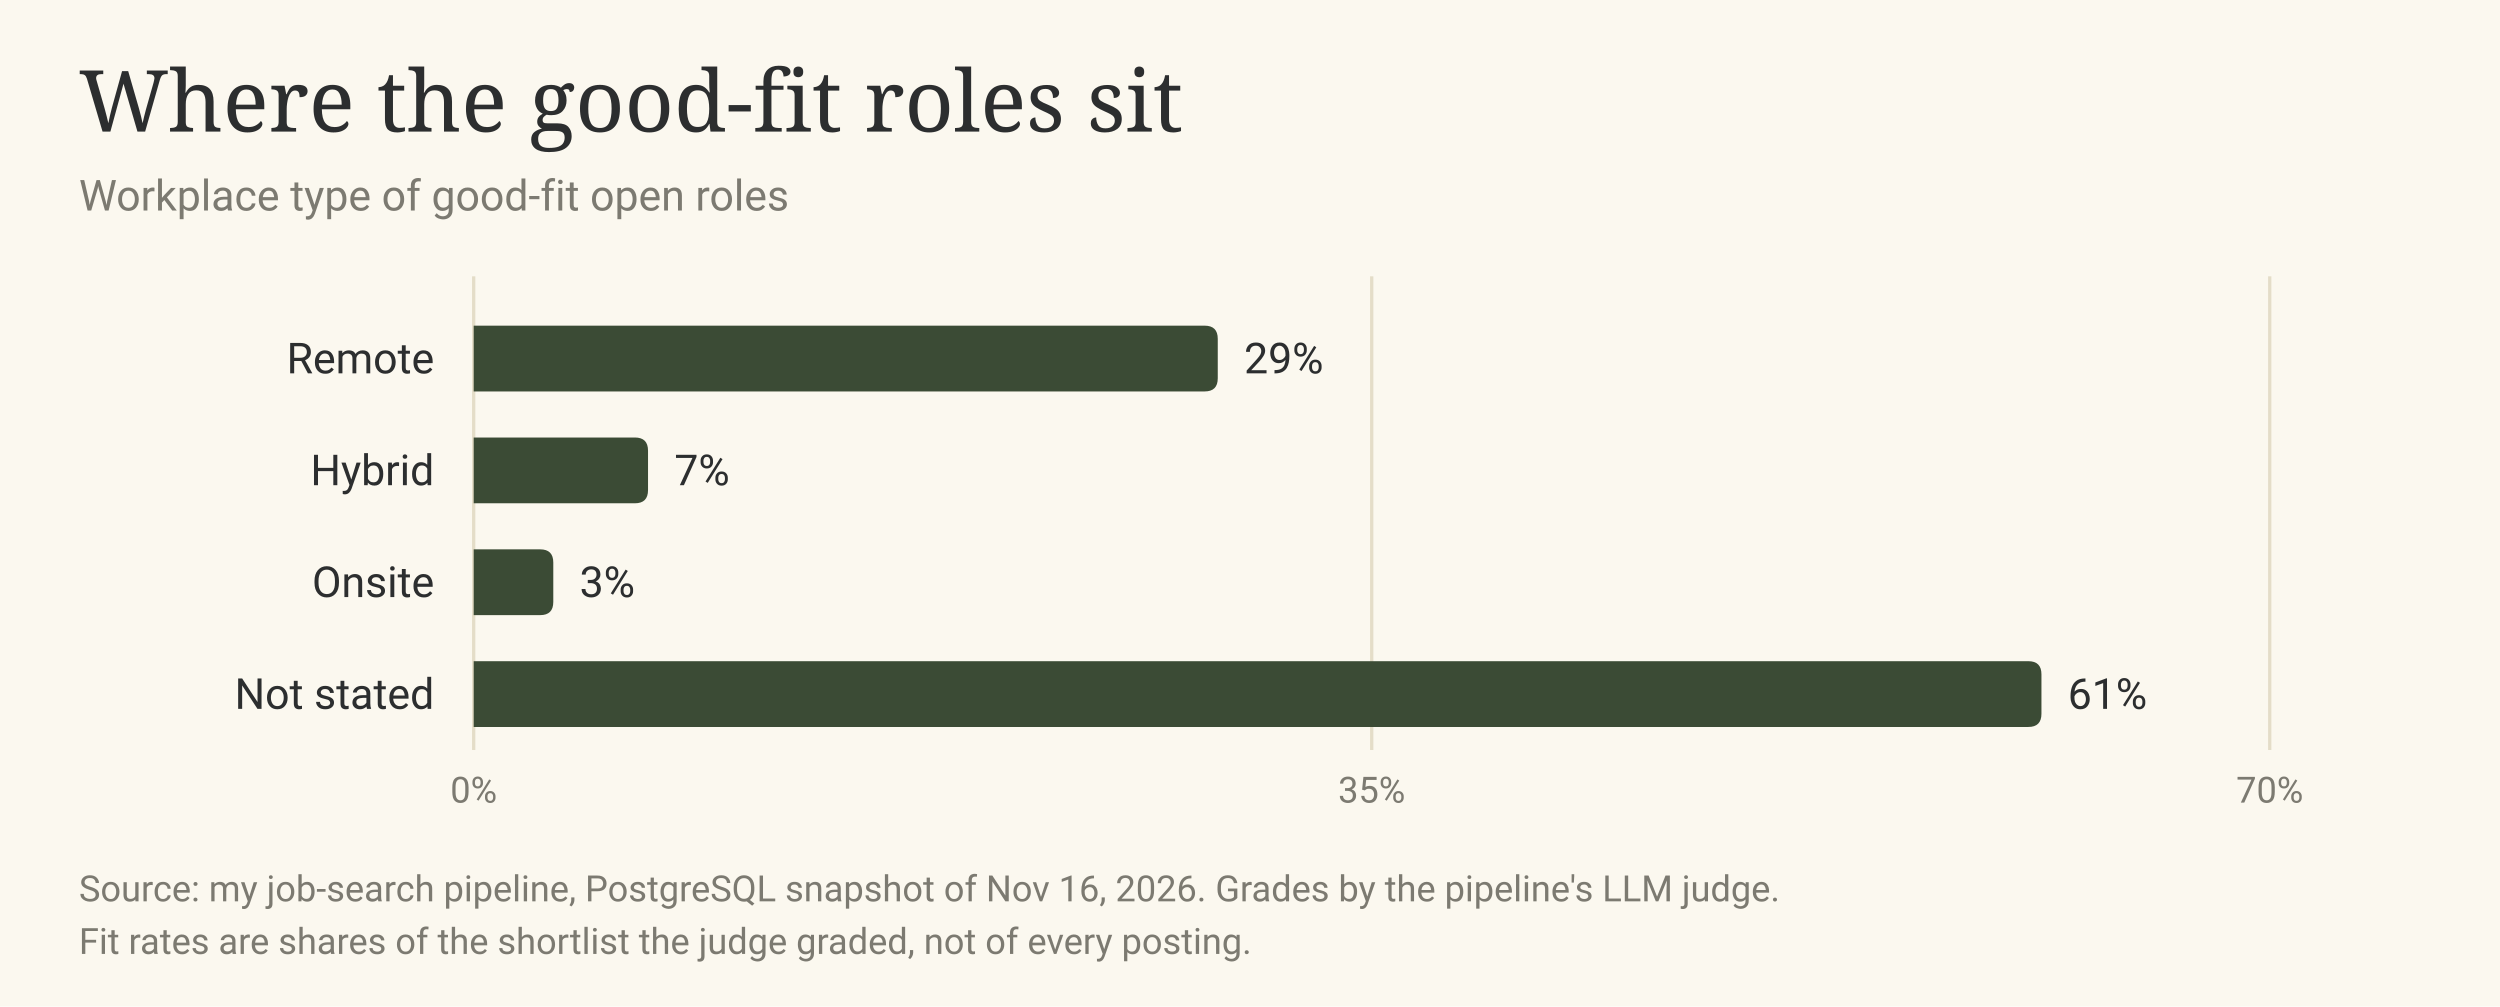
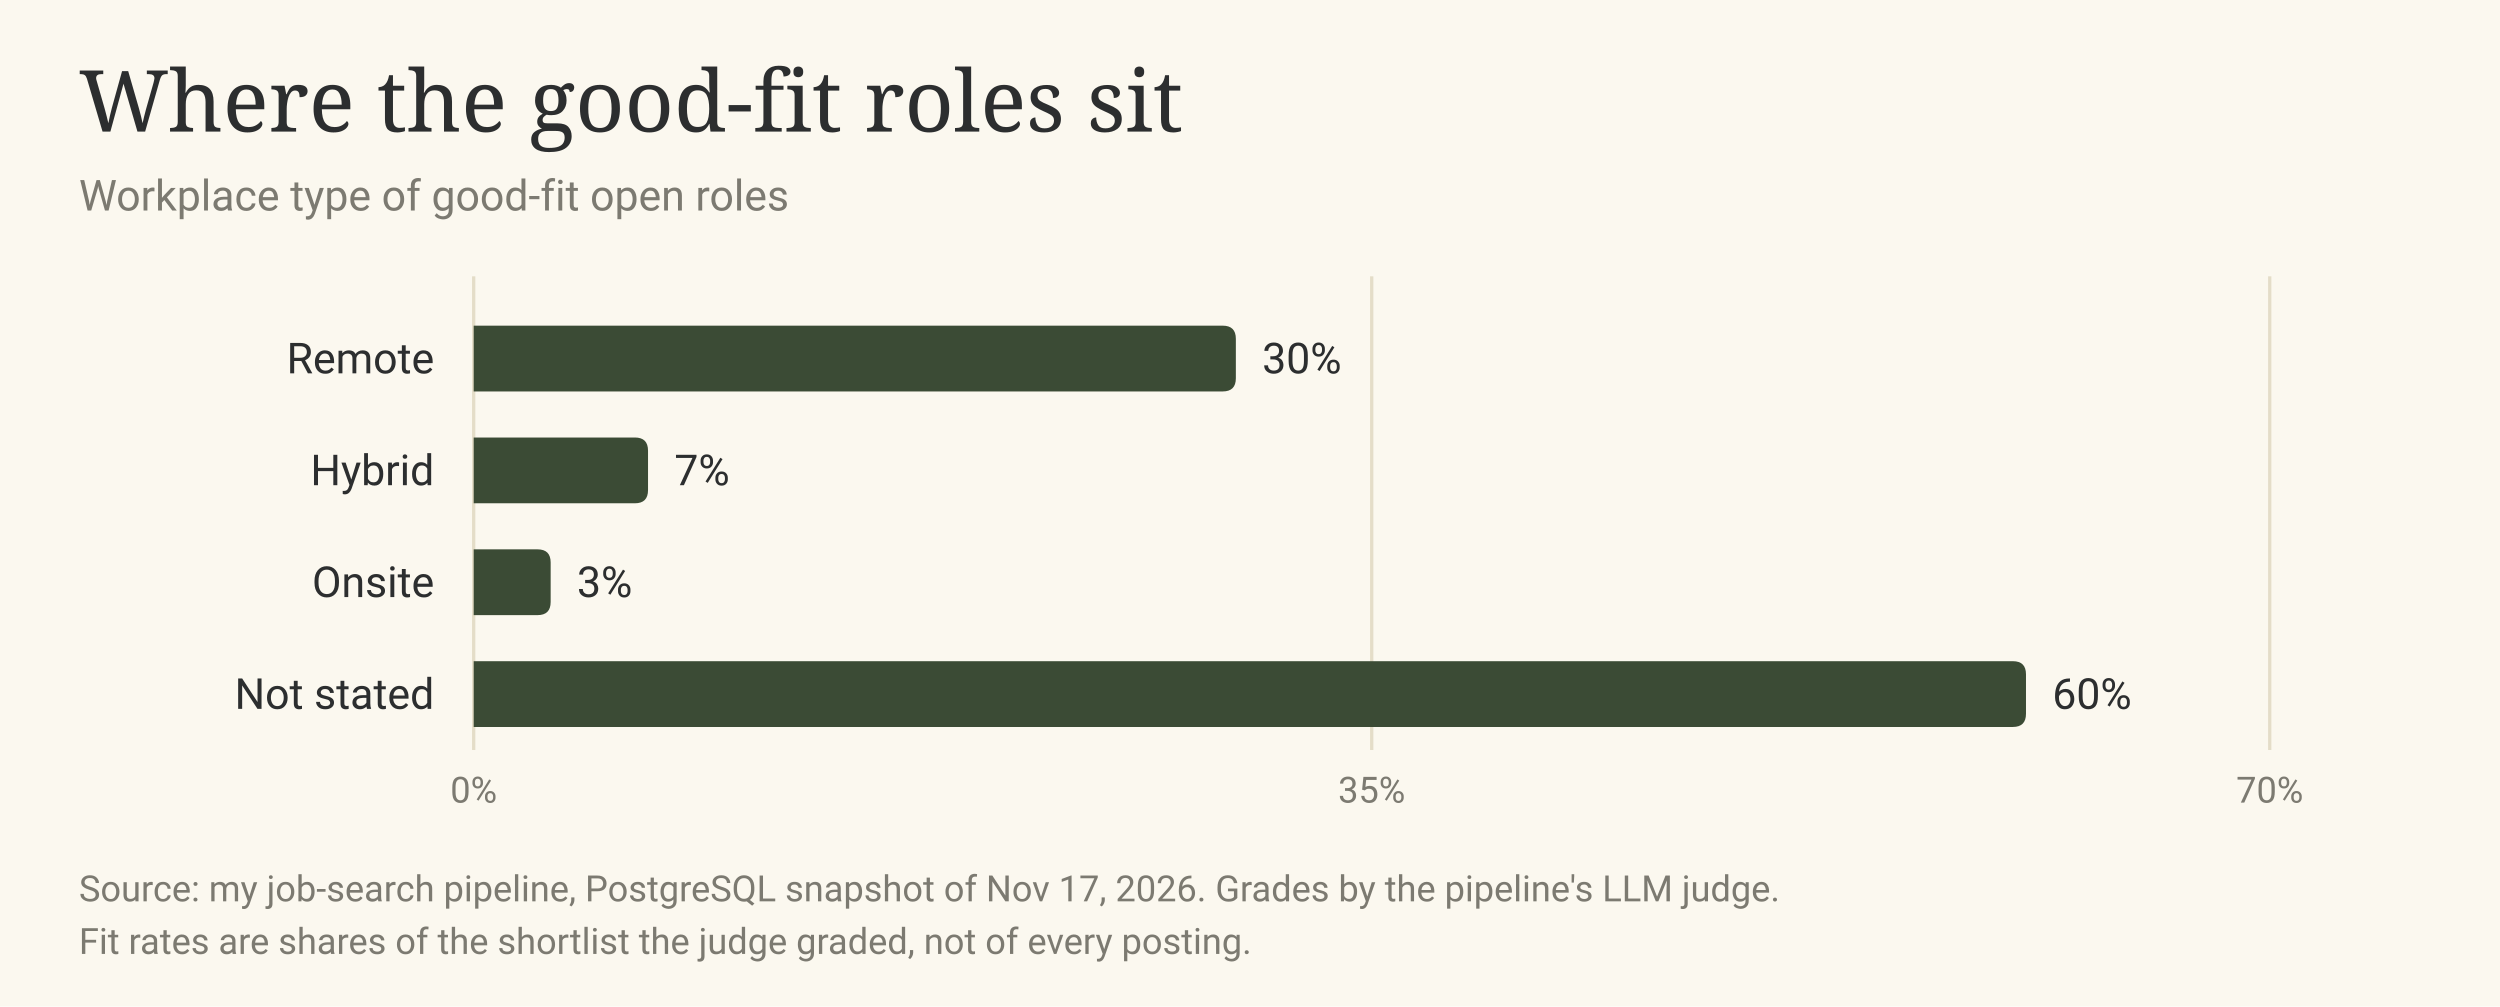
<svg xmlns="http://www.w3.org/2000/svg" viewBox="0 0 760 306" width="760" height="306" role="img" aria-labelledby="t d">
  <rect width="760" height="306" fill="#fbf8ef" />
  <text x="24" y="40" font-family="'Instrument Serif', 'Iowan Old Style', Georgia, serif" font-size="26" fill="#2c2e2f">Where the good-fit roles sit</text>
  <text x="24" y="64" font-family="-apple-system, BlinkMacSystemFont, 'Segoe UI', Roboto, Inter, sans-serif" font-size="13" fill="#7c7a71">Workplace type of good-fit open roles</text>
  <line x1="144.0" y1="84" x2="144.0" y2="228" stroke="#e4ddc8" stroke-width="1" />
  <text x="144.0" y="244" text-anchor="middle" font-family="-apple-system, BlinkMacSystemFont, 'Segoe UI', Roboto, Inter, sans-serif" font-size="11" fill="#7c7a71">0%</text>
  <line x1="417.0" y1="84" x2="417.0" y2="228" stroke="#e4ddc8" stroke-width="1" />
  <text x="417.0" y="244" text-anchor="middle" font-family="-apple-system, BlinkMacSystemFont, 'Segoe UI', Roboto, Inter, sans-serif" font-size="11" fill="#7c7a71">35%</text>
  <line x1="690.0" y1="84" x2="690.0" y2="228" stroke="#e4ddc8" stroke-width="1" />
  <text x="690.0" y="244" text-anchor="middle" font-family="-apple-system, BlinkMacSystemFont, 'Segoe UI', Roboto, Inter, sans-serif" font-size="11" fill="#7c7a71">70%</text>
  <g>
    <text x="132" y="113.5" text-anchor="end" font-family="-apple-system, BlinkMacSystemFont, 'Segoe UI', Roboto, Inter, sans-serif" font-size="13" fill="#2c2e2f">Remote</text>
-     <path d="M144.0,99.0H366.2Q370.2,99.0 370.2,103.0V115.0Q370.2,119.0 366.2,119.0H144.0Z" fill="#3b4b35" />
-     <text x="378.2" y="113.5" font-family="-apple-system, BlinkMacSystemFont, 'Segoe UI', Roboto, Inter, sans-serif" font-size="13" fill="#2c2e2f">29%</text>
+     <path d="M144.0,99.0H371.7Q375.7,99.0 375.7,103.0V115.0Q375.7,119.0 371.7,119.0H144.0Z" fill="#3b4b35" />
+     <text x="383.7" y="113.5" font-family="-apple-system, BlinkMacSystemFont, 'Segoe UI', Roboto, Inter, sans-serif" font-size="13" fill="#2c2e2f">30%</text>
  </g>
  <g>
    <text x="132" y="147.5" text-anchor="end" font-family="-apple-system, BlinkMacSystemFont, 'Segoe UI', Roboto, Inter, sans-serif" font-size="13" fill="#2c2e2f">Hybrid</text>
    <path d="M144.0,133.0H193.0Q197.0,133.0 197.0,137.0V149.0Q197.0,153.0 193.0,153.0H144.0Z" fill="#3b4b35" />
    <text x="205.0" y="147.5" font-family="-apple-system, BlinkMacSystemFont, 'Segoe UI', Roboto, Inter, sans-serif" font-size="13" fill="#2c2e2f">7%</text>
  </g>
  <g>
    <text x="132" y="181.5" text-anchor="end" font-family="-apple-system, BlinkMacSystemFont, 'Segoe UI', Roboto, Inter, sans-serif" font-size="13" fill="#2c2e2f">Onsite</text>
-     <path d="M144.0,167.0H164.2Q168.2,167.0 168.2,171.0V183.0Q168.2,187.0 164.2,187.0H144.0Z" fill="#3b4b35" />
-     <text x="176.2" y="181.5" font-family="-apple-system, BlinkMacSystemFont, 'Segoe UI', Roboto, Inter, sans-serif" font-size="13" fill="#2c2e2f">3%</text>
+     <path d="M144.0,167.0H163.4Q167.4,167.0 167.4,171.0V183.0Q167.4,187.0 163.4,187.0H144.0Z" fill="#3b4b35" />
+     <text x="175.4" y="181.5" font-family="-apple-system, BlinkMacSystemFont, 'Segoe UI', Roboto, Inter, sans-serif" font-size="13" fill="#2c2e2f">3%</text>
  </g>
  <g>
    <text x="132" y="215.5" text-anchor="end" font-family="-apple-system, BlinkMacSystemFont, 'Segoe UI', Roboto, Inter, sans-serif" font-size="13" fill="#2c2e2f">Not stated</text>
-     <path d="M144.0,201.0H616.6Q620.6,201.0 620.6,205.0V217.0Q620.6,221.0 616.6,221.0H144.0Z" fill="#3b4b35" />
-     <text x="628.6" y="215.5" font-family="-apple-system, BlinkMacSystemFont, 'Segoe UI', Roboto, Inter, sans-serif" font-size="13" fill="#2c2e2f">61%</text>
+     <path d="M144.0,201.0H611.9Q615.9,201.0 615.9,205.0V217.0Q615.9,221.0 611.9,221.0H144.0Z" fill="#3b4b35" />
+     <text x="623.9" y="215.5" font-family="-apple-system, BlinkMacSystemFont, 'Segoe UI', Roboto, Inter, sans-serif" font-size="13" fill="#2c2e2f">60%</text>
  </g>
-   <text x="24" y="274" font-family="-apple-system, BlinkMacSystemFont, 'Segoe UI', Roboto, Inter, sans-serif" font-size="11" fill="#7c7a71">Source: my job-search pipeline, PostgreSQL snapshot of Nov 16, 2026. Grades by the pipeline's LLM judge.</text>
+   <text x="24" y="274" font-family="-apple-system, BlinkMacSystemFont, 'Segoe UI', Roboto, Inter, sans-serif" font-size="11" fill="#7c7a71">Source: my job-search pipeline, PostgreSQL snapshot of Nov 17, 2026. Grades by the pipeline's LLM judge.</text>
  <text x="24" y="290" font-family="-apple-system, BlinkMacSystemFont, 'Segoe UI', Roboto, Inter, sans-serif" font-size="11" fill="#7c7a71">Fit rates are shares of the shortlist the judge graded, not of every posting.</text>
</svg>
